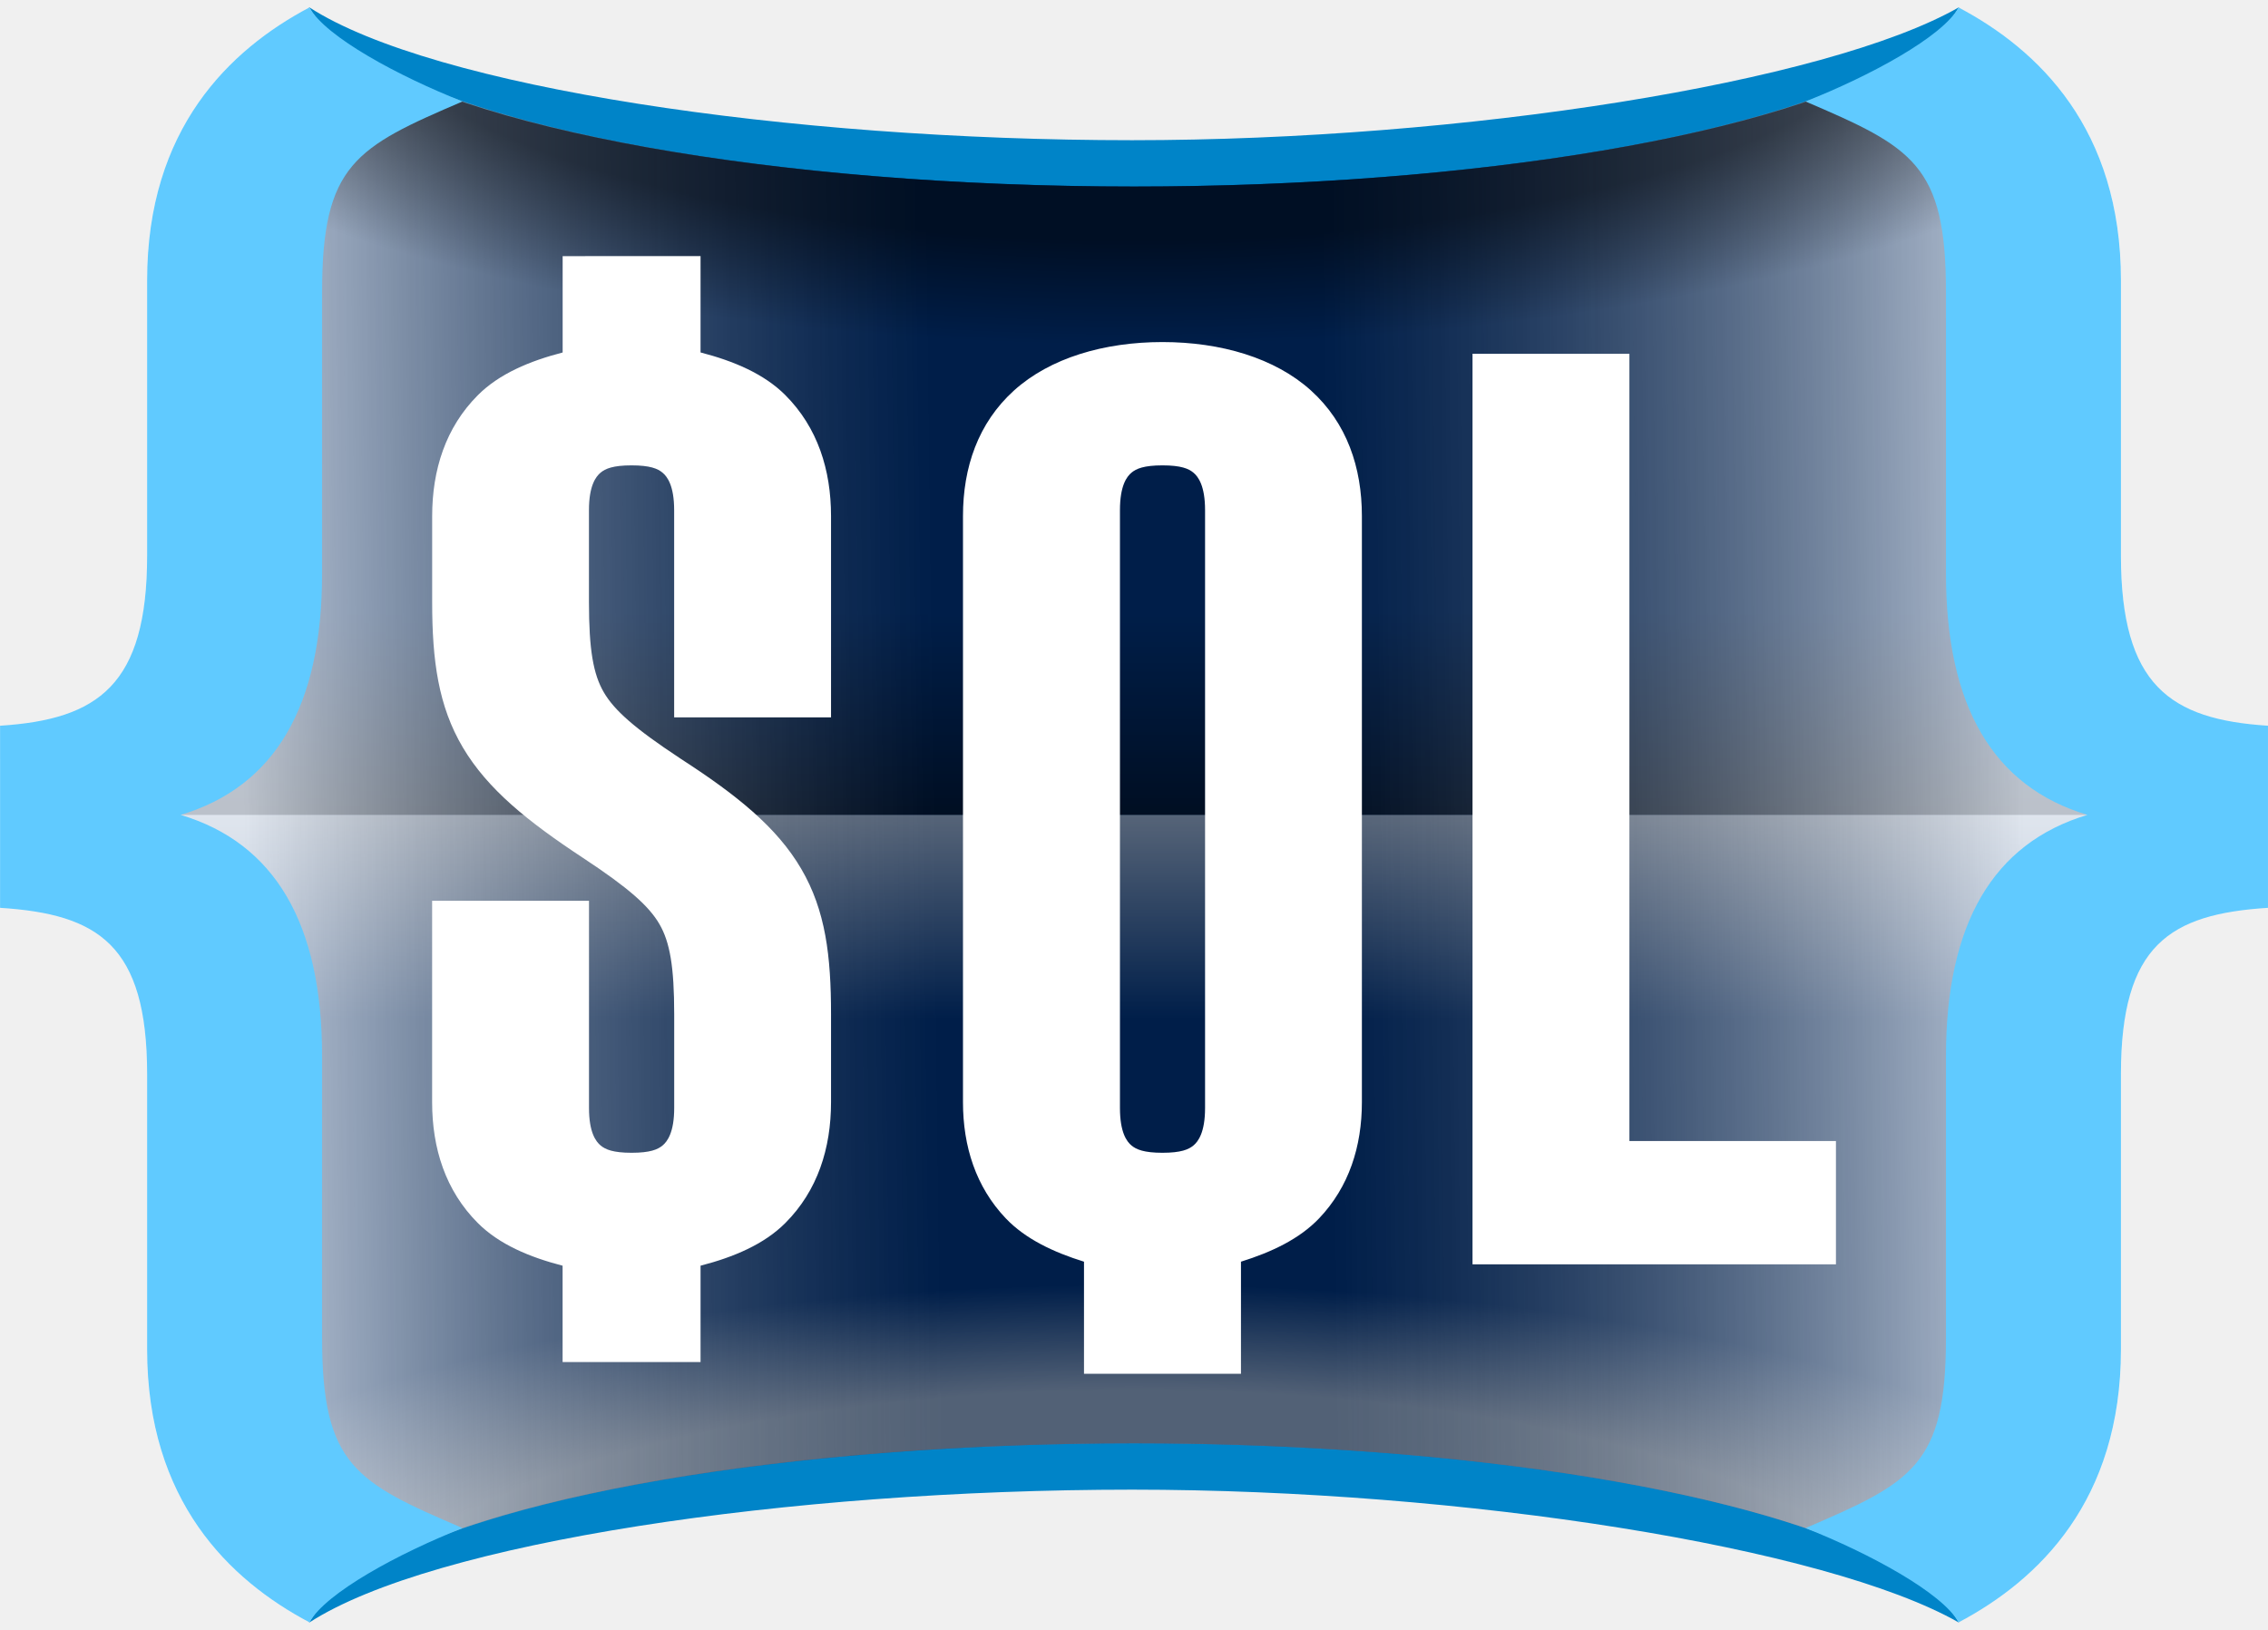
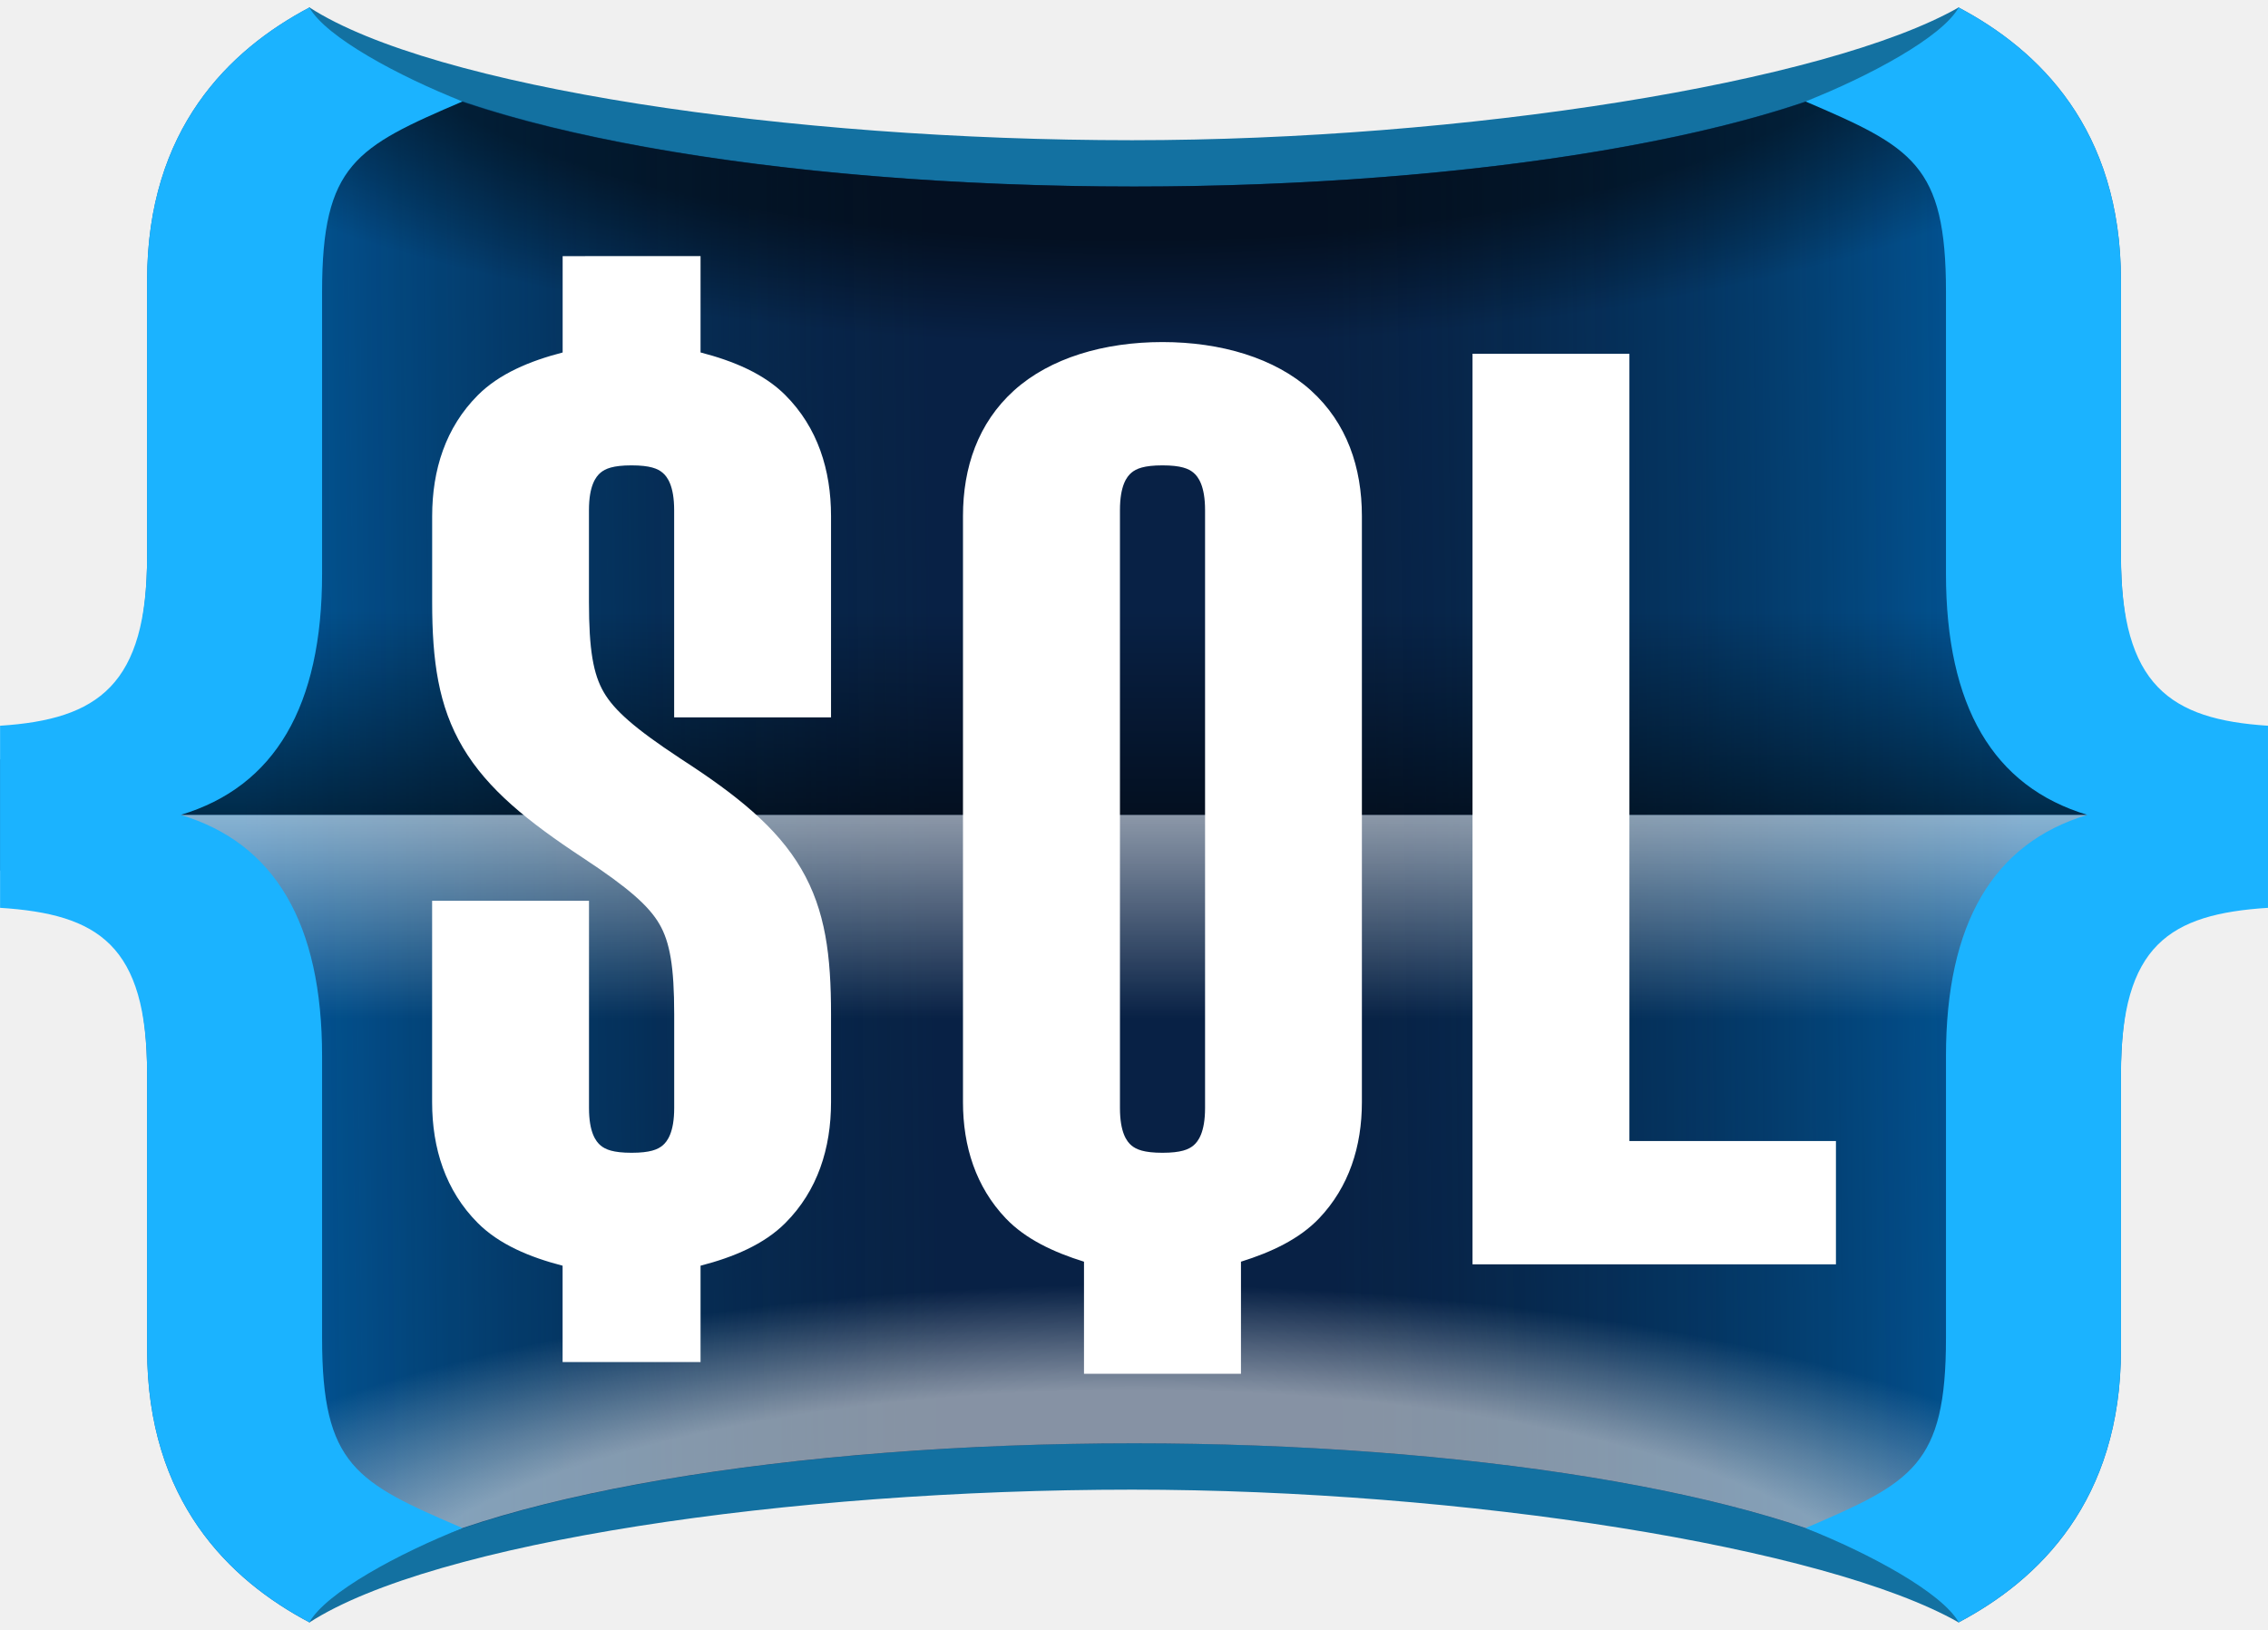
<svg xmlns="http://www.w3.org/2000/svg" xmlns:xlink="http://www.w3.org/1999/xlink" width="64" height="46" viewBox="0 0 16.933 12.171" version="1.1" id="svg1">
  <defs id="defs1">
    <linearGradient id="linearGradient9">
      <stop style="stop-color:#000000;stop-opacity:1;" offset="0" id="stop9" />
      <stop style="stop-color:#000000;stop-opacity:0;" offset="1" id="stop10" />
    </linearGradient>
    <linearGradient id="linearGradient15">
      <stop style="stop-color:#ffffff;stop-opacity:1;" offset="0" id="stop14" />
      <stop style="stop-color:#ffffff;stop-opacity:0;" offset="1" id="stop15" />
    </linearGradient>
    <linearGradient id="linearGradient24">
      <stop style="stop-color:#ffffff;stop-opacity:1;" offset="0.713" id="stop23" />
      <stop style="stop-color:#ffffff;stop-opacity:0;" offset="1" id="stop24" />
    </linearGradient>
    <linearGradient id="linearGradient20">
      <stop style="stop-color:#000000;stop-opacity:1;" offset="0.713" id="stop20" />
      <stop style="stop-color:#000000;stop-opacity:0;" offset="1" id="stop21" />
    </linearGradient>
    <linearGradient xlink:href="#linearGradient9" id="linearGradient1" gradientUnits="userSpaceOnUse" x1="112.63" y1="47.008" x2="112.63" y2="42.604" />
    <linearGradient xlink:href="#linearGradient15" id="linearGradient2" gradientUnits="userSpaceOnUse" x1="112.63" y1="47.008" x2="112.63" y2="51.412" />
    <radialGradient xlink:href="#linearGradient24" id="radialGradient21-3-27" cx="112.63" cy="28.903" fx="112.63" fy="28.903" r="21.424" gradientTransform="matrix(1.115714,0,0,0.3694689,-13.03286,54.43308)" gradientUnits="userSpaceOnUse" />
    <linearGradient xlink:href="#linearGradient38" id="linearGradient3" gradientUnits="userSpaceOnUse" gradientTransform="translate(6.645418,-28.01619)" x1="127.409" y1="75.024" x2="84.56" y2="75.539" />
    <linearGradient id="linearGradient38">
-       <stop style="stop-color:#ffffff;stop-opacity:1;" offset="0.05" id="stop35" />
+       <stop style="stop-color:#005ea2;stop-opacity:1;" offset="0.05" id="stop35" />
      <stop style="stop-color:#000000;stop-opacity:0.5;" offset="0.402" id="stop36" />
      <stop style="stop-color:#000000;stop-opacity:0.5;" offset="0.6" id="stop37" />
-       <stop style="stop-color:#ffffff;stop-opacity:1;" offset="0.95" id="stop38" />
+       <stop style="stop-color:#005ea2;stop-opacity:1;" offset="0.95" id="stop38" />
    </linearGradient>
    <radialGradient xlink:href="#linearGradient20" id="radialGradient21-3-2-2" cx="112.63" cy="28.903" fx="112.63" fy="28.903" r="21.424" gradientTransform="matrix(1.115714,0,0,0.3694689,-13.03286,18.22397)" gradientUnits="userSpaceOnUse" />
  </defs>
  <g id="layer1">
    <g id="g23-7" transform="matrix(0.3445998,0,0,0.3445998,-30.34555,-10.11353)" style="stroke-width:2">
      <g id="g34-6" style="stroke-width:2">
-         <path id="rect6-1-2" style="fill:#0084c8;fill-opacity:1;stroke-width:5.914" d="m 92.683,59.35 0.552,3.117 1.529,2.039 h 5.1e-4 c 2.683,-1.731 10.371,-2.877 17.825,-2.877 7.166,4.5e-5 15.037,1.243 17.907,2.877 l 0.828,-1.476 0.909,-3.419 z" />
-         <path id="rect6-1-2-0" style="fill:#0084c8;fill-opacity:1;stroke-width:5.914" d="m 92.683,34.666 0.552,-3.117 1.529,-2.039 h 5.1e-4 c 2.683,1.731 10.371,2.877 17.825,2.877 7.166,-4.5e-5 15.037,-1.243 17.907,-2.877 l 0.828,1.476 0.909,3.419 z" />
-         <path id="rect6-1" style="fill:#003074;fill-opacity:1;stroke-width:5.914" d="m 95.535,30.331 -2.628,2.53 -0.519,4.839 -0.454,7.106 -0.728,-0.084 v 5.603 l 1.291,0.014 0.227,8.007 0.552,3.117 2.531,2.034 h 5.17e-4 a 18.032,4.488 0 0 1 16.823,-2.872 18.032,4.488 0 0 1 16.522,2.69 l 2.213,-1.289 0.909,-3.419 -0.043,-8.181 1.823,-2.056 v -3.563 l -1.518,-8.509 0.719,-0.543 -1.007,-1.383 -1.163,-2.816 L 129.407,30.548 a 18.032,4.488 0 0 1 -16.777,2.843 18.032,4.488 0 0 1 -17.095,-3.06 z" />
+         <path id="rect6-1-2" style="fill:#1371a1;fill-opacity:1;stroke-width:5.914" d="m 92.683,59.35 0.552,3.117 1.529,2.039 h 5.1e-4 c 2.683,-1.731 10.371,-2.877 17.825,-2.877 7.166,4.5e-5 15.037,1.243 17.907,2.877 l 0.828,-1.476 0.909,-3.419 z" />
+         <path id="rect6-1-2-0" style="fill:#1371a1;fill-opacity:1;stroke-width:5.914" d="m 92.683,34.666 0.552,-3.117 1.529,-2.039 h 5.1e-4 c 2.683,1.731 10.371,2.877 17.825,2.877 7.166,-4.5e-5 15.037,-1.243 17.907,-2.877 l 0.828,1.476 0.909,3.419 z" />
+         <path id="rect6-1" style="fill:#0f3d7d;fill-opacity:1;stroke-width:5.914" d="m 95.535,30.331 -2.628,2.53 -0.519,4.839 -0.454,7.106 -0.728,-0.084 v 5.603 l 1.291,0.014 0.227,8.007 0.552,3.117 2.531,2.034 h 5.17e-4 a 18.032,4.488 0 0 1 16.823,-2.872 18.032,4.488 0 0 1 16.522,2.69 l 2.213,-1.289 0.909,-3.419 -0.043,-8.181 1.823,-2.056 v -3.563 l -1.518,-8.509 0.719,-0.543 -1.007,-1.383 -1.163,-2.816 L 129.407,30.548 a 18.032,4.488 0 0 1 -16.777,2.843 18.032,4.488 0 0 1 -17.095,-3.06 z" />
+         <path id="rect6-3-9" style="opacity:0.9;fill:url(#linearGradient3);fill-opacity:1;stroke-width:5.914" d="m 94.764,29.511 c -1.736,0.916 -3.517,2.631 -3.517,5.915 v 1.368 4.597 c 0,2.805 -1.062,4.276 -3.186,4.412 v 0.041 2.329 0.041 c 2.124,0.136 3.186,1.607 3.186,4.413 v 4.425 1.539 c 0,3.283 1.782,4.999 3.517,5.915 a 18.032,4.488 0 0 1 1.043,-1.009 h 5.2e-4 a 18.032,4.488 0 0 1 0.914,-0.489 18.032,4.488 0 0 1 0.292,-0.129 18.032,4.488 0 0 1 15.617,-2.255 18.032,4.488 0 0 1 15.382,2.15 18.032,4.488 0 0 1 0.175,0.075 18.032,4.488 0 0 1 0.965,0.466 18.032,4.488 0 0 1 1.344,1.191 c 1.735,-0.916 3.517,-2.632 3.517,-5.915 v -1.539 -4.425 c 0,-2.805 1.062,-4.276 3.186,-4.413 v -0.041 -2.329 -0.041 c -2.124,-0.136 -3.186,-1.607 -3.186,-4.412 v -4.597 -1.368 c 0,-3.283 -1.782,-4.999 -3.517,-5.915 A 18.032,4.488 0 0 1 129.408,30.548 h -5.1e-4 a 18.032,4.488 0 0 1 -0.917,0.483 18.032,4.488 0 0 1 -0.28,0.122 18.032,4.488 0 0 1 -15.58,2.238 18.032,4.488 0 0 1 -15.85,-2.363 18.032,4.488 0 0 1 -0.344,-0.156 18.032,4.488 0 0 1 -0.901,-0.541 l -5.2e-4,5.17e-4 a 18.032,4.488 0 0 1 -0.771,-0.821 z" />
        <rect style="opacity:0.534;fill:url(#linearGradient1);fill-opacity:1;stroke:none;stroke-width:12.506;stroke-dasharray:none" id="rect7-89" width="42.848" height="4.404" x="91.206" y="42.604" />
+         <path id="path19-8-6-7" style="opacity:0.51;fill:url(#radialGradient21-3-27);stroke-width:10.051" d="m 112.63,57.197 a 23.903,7.916 0 0 0 -19.517,3.346 l 0.163,0.92 2.531,2.034 h 5.17e-4 a 18.032,4.488 0 0 1 16.823,-2.872 18.032,4.488 0 0 1 16.522,2.69 l 2.213,-1.289 0.436,-1.641 a 23.903,7.916 0 0 0 -19.171,-3.187 z" />
+         <path id="path19-8-6-8-31" style="opacity:0.51;fill:url(#radialGradient21-3-2-2);stroke-width:10.051" d="m 95.535,30.331 -2.628,2.53 -0.053,0.489 a 23.903,7.916 0 0 0 19.775,3.469 23.903,7.916 0 0 0 19.291,-3.241 l -0.836,-2.023 -1.678,-1.007 a 18.032,4.488 0 0 1 -16.777,2.843 18.032,4.488 0 0 1 -17.095,-3.06 z" />
        <rect style="opacity:0.534;fill:url(#linearGradient2);fill-opacity:1;stroke:none;stroke-width:12.506;stroke-dasharray:none" id="rect7-8-2" width="42.848" height="4.404" x="91.206" y="47.008" />
-         <path id="path19-8-6-7" style="opacity:0.51;fill:url(#radialGradient21-3-27);stroke-width:10.051" d="m 112.63,57.197 a 23.903,7.916 0 0 0 -19.517,3.346 l 0.163,0.92 2.531,2.034 h 5.17e-4 a 18.032,4.488 0 0 1 16.823,-2.872 18.032,4.488 0 0 1 16.522,2.69 l 2.213,-1.289 0.436,-1.641 a 23.903,7.916 0 0 0 -19.171,-3.187 z" />
-         <path id="rect6-3-9" style="opacity:0.732;fill:url(#linearGradient3);fill-opacity:1;stroke-width:5.914" d="m 94.764,29.511 c -1.736,0.916 -3.517,2.631 -3.517,5.915 v 1.368 4.597 c 0,2.805 -1.062,4.276 -3.186,4.412 v 0.041 2.329 0.041 c 2.124,0.136 3.186,1.607 3.186,4.413 v 4.425 1.539 c 0,3.283 1.782,4.999 3.517,5.915 a 18.032,4.488 0 0 1 1.043,-1.009 h 5.2e-4 a 18.032,4.488 0 0 1 0.914,-0.489 18.032,4.488 0 0 1 0.292,-0.129 18.032,4.488 0 0 1 15.617,-2.255 18.032,4.488 0 0 1 15.382,2.15 18.032,4.488 0 0 1 0.175,0.075 18.032,4.488 0 0 1 0.965,0.466 18.032,4.488 0 0 1 1.344,1.191 c 1.735,-0.916 3.517,-2.632 3.517,-5.915 v -1.539 -4.425 c 0,-2.805 1.062,-4.276 3.186,-4.413 v -0.041 -2.329 -0.041 c -2.124,-0.136 -3.186,-1.607 -3.186,-4.412 v -4.597 -1.368 c 0,-3.283 -1.782,-4.999 -3.517,-5.915 A 18.032,4.488 0 0 1 129.408,30.548 h -5.1e-4 a 18.032,4.488 0 0 1 -0.917,0.483 18.032,4.488 0 0 1 -0.28,0.122 18.032,4.488 0 0 1 -15.58,2.238 18.032,4.488 0 0 1 -15.85,-2.363 18.032,4.488 0 0 1 -0.344,-0.156 18.032,4.488 0 0 1 -0.901,-0.541 l -5.2e-4,5.17e-4 a 18.032,4.488 0 0 1 -0.771,-0.821 z" />
-         <path id="path19-8-6-8-31" style="opacity:0.51;fill:url(#radialGradient21-3-2-2);stroke-width:10.051" d="m 95.535,30.331 -2.628,2.53 -0.053,0.489 a 23.903,7.916 0 0 0 19.775,3.469 23.903,7.916 0 0 0 19.291,-3.241 l -0.836,-2.023 -1.678,-1.007 a 18.032,4.488 0 0 1 -16.777,2.843 18.032,4.488 0 0 1 -17.095,-3.06 z" />
-         <path id="text1-1-12-23-1" style="font-size:41.835px;font-family:'Segoe UI';-inkscape-font-specification:'Segoe UI';fill:#60caff;fill-opacity:1;stroke-width:0.436" d="m 130.496,29.511 c -0.349,0.637 -1.939,1.493 -3.318,2.036 2.31,0.99 3.044,1.361 3.044,4.124 v 1.123 4.862 0.122 c 0,2.873 1.021,4.616 3.064,5.229 -2.043,0.613 -3.064,2.356 -3.064,5.23 v 0.122 4.691 1.294 c 0,2.762 -0.735,3.128 -3.044,4.118 1.379,0.543 2.969,1.405 3.318,2.042 1.735,-0.916 3.517,-2.632 3.517,-5.915 v -1.539 -4.425 c 0,-2.805 1.062,-3.468 3.186,-3.604 v -0.041 -3.864 -0.041 c -2.124,-0.136 -3.186,-0.88 -3.186,-3.685 V 36.794 35.426 c 0,-3.283 -1.782,-4.999 -3.517,-5.915 z" />
-         <path id="text1-1-12-23-1-9" style="font-size:41.835px;font-family:'Segoe UI';-inkscape-font-specification:'Segoe UI';fill:#60caff;fill-opacity:1;stroke-width:0.436" d="m 94.764,29.511 c 0.349,0.637 1.939,1.493 3.318,2.036 -2.31,0.99 -3.044,1.361 -3.044,4.124 v 1.123 4.862 0.122 c 0,2.873 -1.021,4.616 -3.064,5.229 2.043,0.613 3.064,2.356 3.064,5.23 v 0.122 4.691 1.294 c 0,2.762 0.735,3.128 3.044,4.118 -1.379,0.543 -2.969,1.405 -3.318,2.042 -1.735,-0.916 -3.517,-2.632 -3.517,-5.915 v -1.539 -4.425 c 0,-2.805 -1.062,-3.468 -3.186,-3.604 v -0.041 -3.864 -0.041 c 2.124,-0.136 3.186,-0.88 3.186,-3.685 v -4.597 -1.368 c 0,-3.283 1.782,-4.999 3.517,-5.915 z" />
+         <path id="text1-1-12-23-1" style="font-size:41.835px;font-family:'Segoe UI';-inkscape-font-specification:'Segoe UI';fill:#1bb3ff;fill-opacity:1;stroke-width:0.436" d="m 130.496,29.511 c -0.349,0.637 -1.939,1.493 -3.318,2.036 2.31,0.99 3.044,1.361 3.044,4.124 v 1.123 4.862 0.122 c 0,2.873 1.021,4.616 3.064,5.229 -2.043,0.613 -3.064,2.356 -3.064,5.23 v 0.122 4.691 1.294 c 0,2.762 -0.735,3.128 -3.044,4.118 1.379,0.543 2.969,1.405 3.318,2.042 1.735,-0.916 3.517,-2.632 3.517,-5.915 v -1.539 -4.425 c 0,-2.805 1.062,-3.468 3.186,-3.604 v -0.041 -3.864 -0.041 c -2.124,-0.136 -3.186,-0.88 -3.186,-3.685 V 36.794 35.426 c 0,-3.283 -1.782,-4.999 -3.517,-5.915 z" />
+         <path id="text1-1-12-23-1-9" style="font-size:41.835px;font-family:'Segoe UI';-inkscape-font-specification:'Segoe UI';fill:#1bb3ff;fill-opacity:1;stroke-width:0.436" d="m 94.764,29.511 c 0.349,0.637 1.939,1.493 3.318,2.036 -2.31,0.99 -3.044,1.361 -3.044,4.124 v 1.123 4.862 0.122 c 0,2.873 -1.021,4.616 -3.064,5.229 2.043,0.613 3.064,2.356 3.064,5.23 v 0.122 4.691 1.294 c 0,2.762 0.735,3.128 3.044,4.118 -1.379,0.543 -2.969,1.405 -3.318,2.042 -1.735,-0.916 -3.517,-2.632 -3.517,-5.915 v -1.539 -4.425 c 0,-2.805 -1.062,-3.468 -3.186,-3.604 v -0.041 -3.864 -0.041 c 2.124,-0.136 3.186,-0.88 3.186,-3.685 v -4.597 -1.368 c 0,-3.283 1.782,-4.999 3.517,-5.915 z" />
      </g>
      <path style="font-weight:100;font-size:46.568px;font-family:'Aeternus Nano';-inkscape-font-specification:'Aeternus Nano Thin';letter-spacing:2.221px;baseline-shift:baseline;display:inline;overflow:visible;vector-effect:none;fill:#ffffff;stroke-width:2.004;enable-background:accumulate;stop-color:#000000" d="m 100.25,34.899 v 2.088 c -0.715,0.185 -1.374,0.461 -1.837,0.925 -0.699,0.7 -0.99,1.619 -0.99,2.621 v 1.862 c 0,1.264 0.132,2.253 0.666,3.153 0.534,0.9 1.398,1.598 2.605,2.393 0.984,0.648 1.425,1.041 1.652,1.431 0.227,0.39 0.321,0.92 0.321,1.955 v 2.031 c 0,0.531 -0.149,0.727 -0.252,0.813 -0.103,0.086 -0.268,0.158 -0.671,0.158 -0.403,0 -0.568,-0.072 -0.671,-0.158 -0.103,-0.086 -0.252,-0.282 -0.252,-0.813 v -4.49 h -3.399 v 4.364 c 0,1.001 0.29,1.918 0.99,2.619 0.463,0.464 1.122,0.74 1.837,0.925 v 2.088 h 2.989 v -2.088 c 0.715,-0.185 1.374,-0.461 1.837,-0.925 0.699,-0.7 0.99,-1.618 0.99,-2.619 v -1.905 c 0,-1.258 -0.116,-2.245 -0.645,-3.15 -0.527,-0.902 -1.398,-1.603 -2.629,-2.397 l -0.009,-0.007 c -0.974,-0.642 -1.416,-1.036 -1.641,-1.424 -0.227,-0.39 -0.321,-0.92 -0.321,-1.955 v -1.99 c 0,-0.531 0.149,-0.727 0.252,-0.813 0.103,-0.086 0.268,-0.158 0.671,-0.158 0.403,0 0.568,0.072 0.671,0.158 0.103,0.086 0.252,0.282 0.252,0.813 v 4.49 h 3.399 v -4.362 c 0,-1.001 -0.29,-1.92 -0.99,-2.621 -0.463,-0.464 -1.123,-0.74 -1.837,-0.925 v -2.088 z m 12.996,1.862 c -1.266,0 -2.435,0.344 -3.216,1.049 -0.78,0.705 -1.106,1.67 -1.106,2.722 v 12.7 c 0,0.958 0.279,1.837 0.927,2.518 0.428,0.449 1.036,0.734 1.695,0.939 v 2.429 h 3.401 v -2.429 c 0.659,-0.206 1.265,-0.49 1.693,-0.939 0.648,-0.681 0.927,-1.559 0.927,-2.518 V 40.532 c 0,-1.052 -0.324,-2.017 -1.104,-2.722 -0.78,-0.705 -1.952,-1.049 -3.218,-1.049 z m 6.718,0.254 v 19.732 h 7.874 v -2.672 h -4.475 v -17.06 z m -6.718,2.418 c 0.403,0 0.568,0.072 0.671,0.158 0.103,0.086 0.252,0.282 0.252,0.813 v 12.954 c 0,0.531 -0.149,0.727 -0.252,0.813 -0.103,0.086 -0.268,0.158 -0.671,0.158 -0.403,0 -0.568,-0.072 -0.671,-0.158 -0.103,-0.086 -0.25,-0.282 -0.25,-0.813 V 40.404 c 0,-0.531 0.147,-0.727 0.25,-0.813 0.103,-0.086 0.268,-0.158 0.671,-0.158 z" id="path34-8" />
    </g>
  </g>
</svg>
